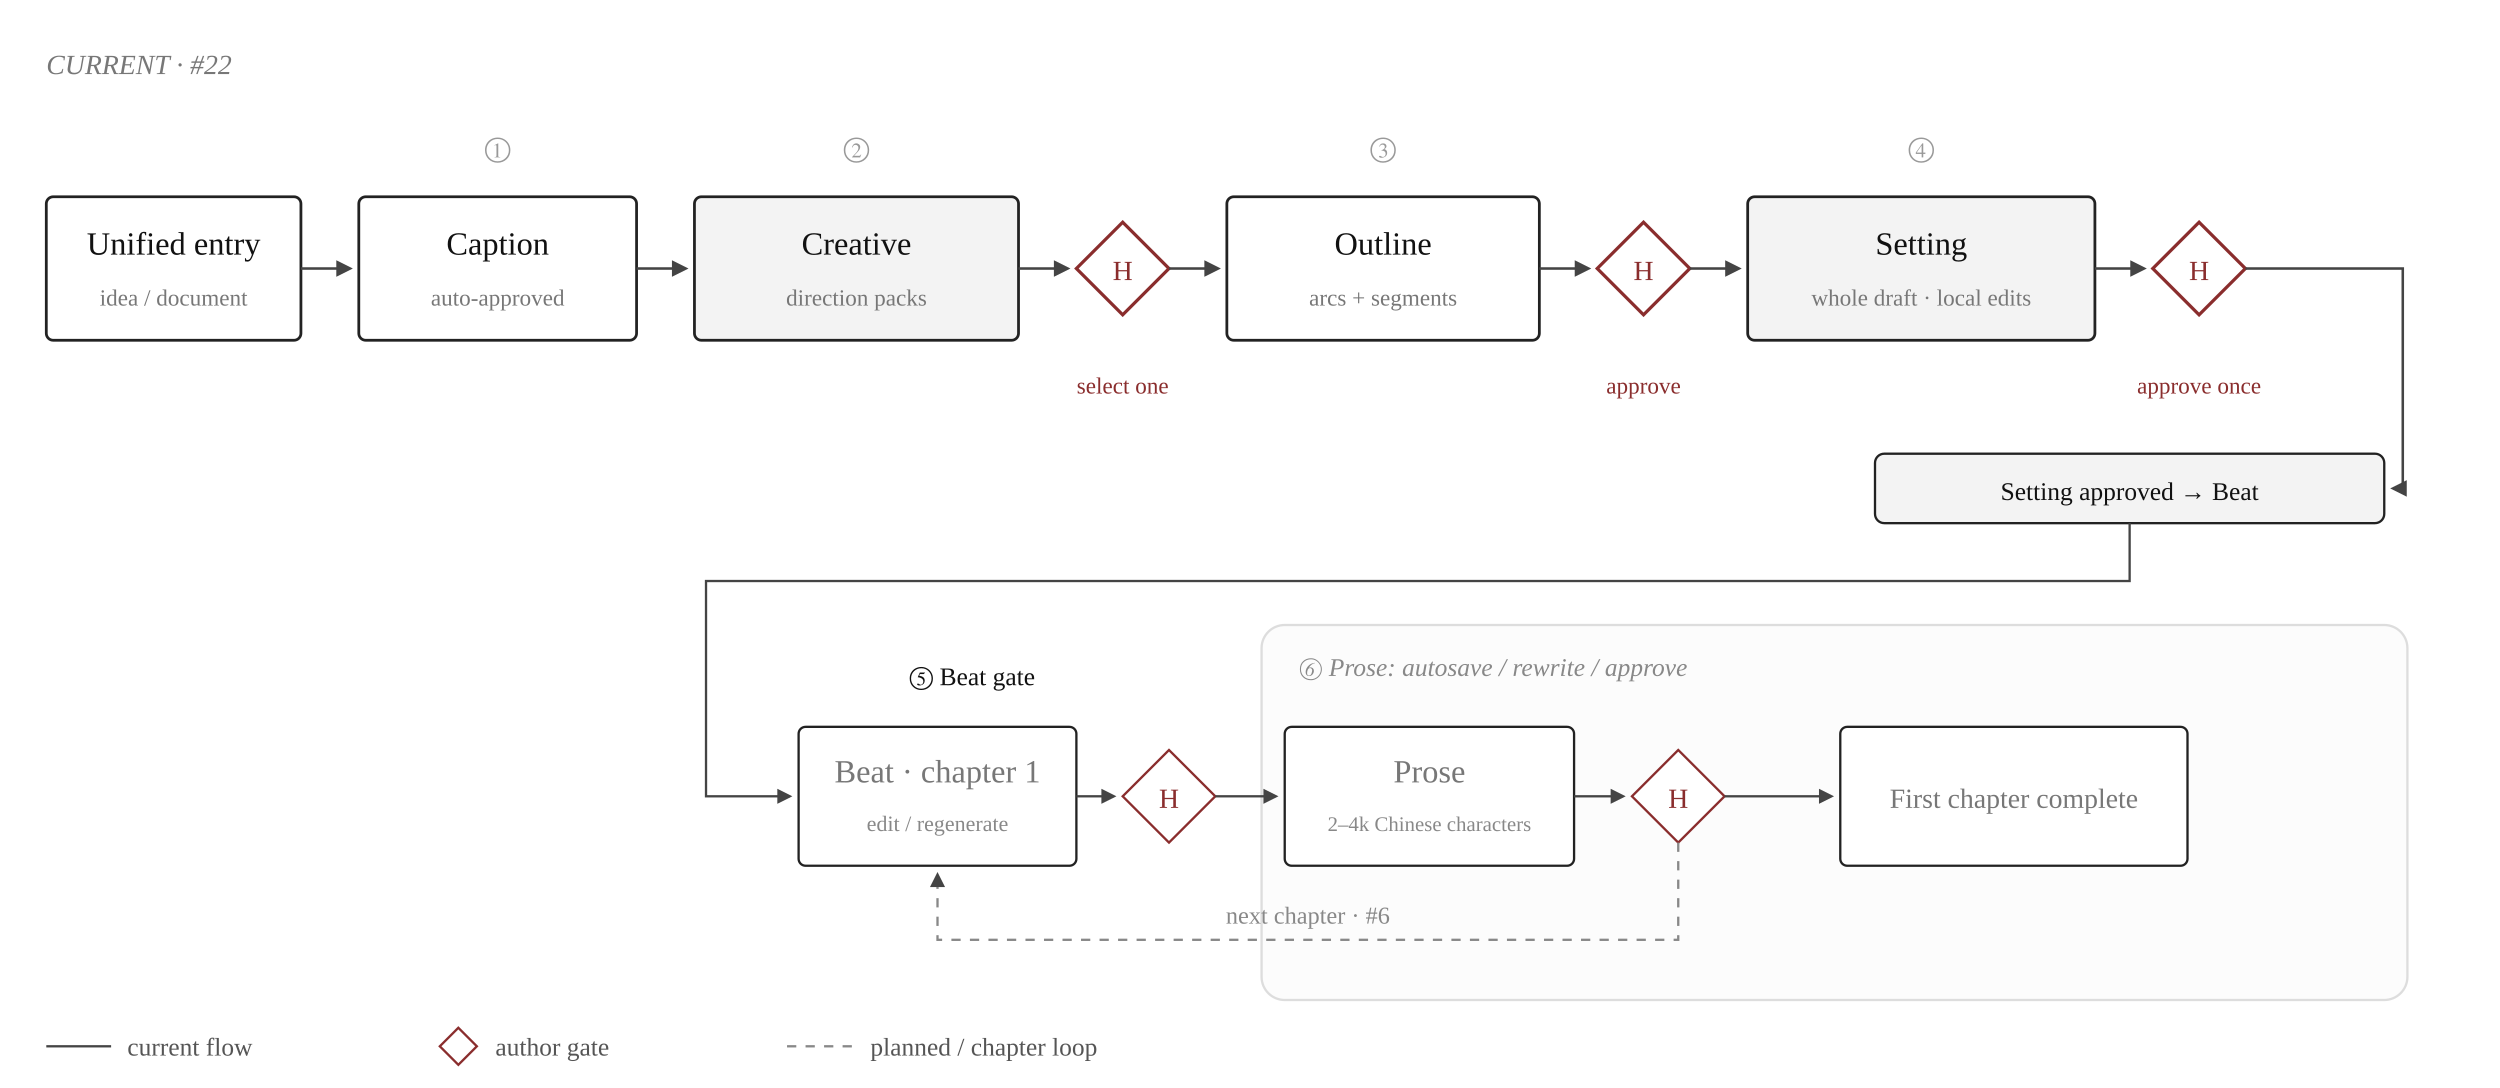
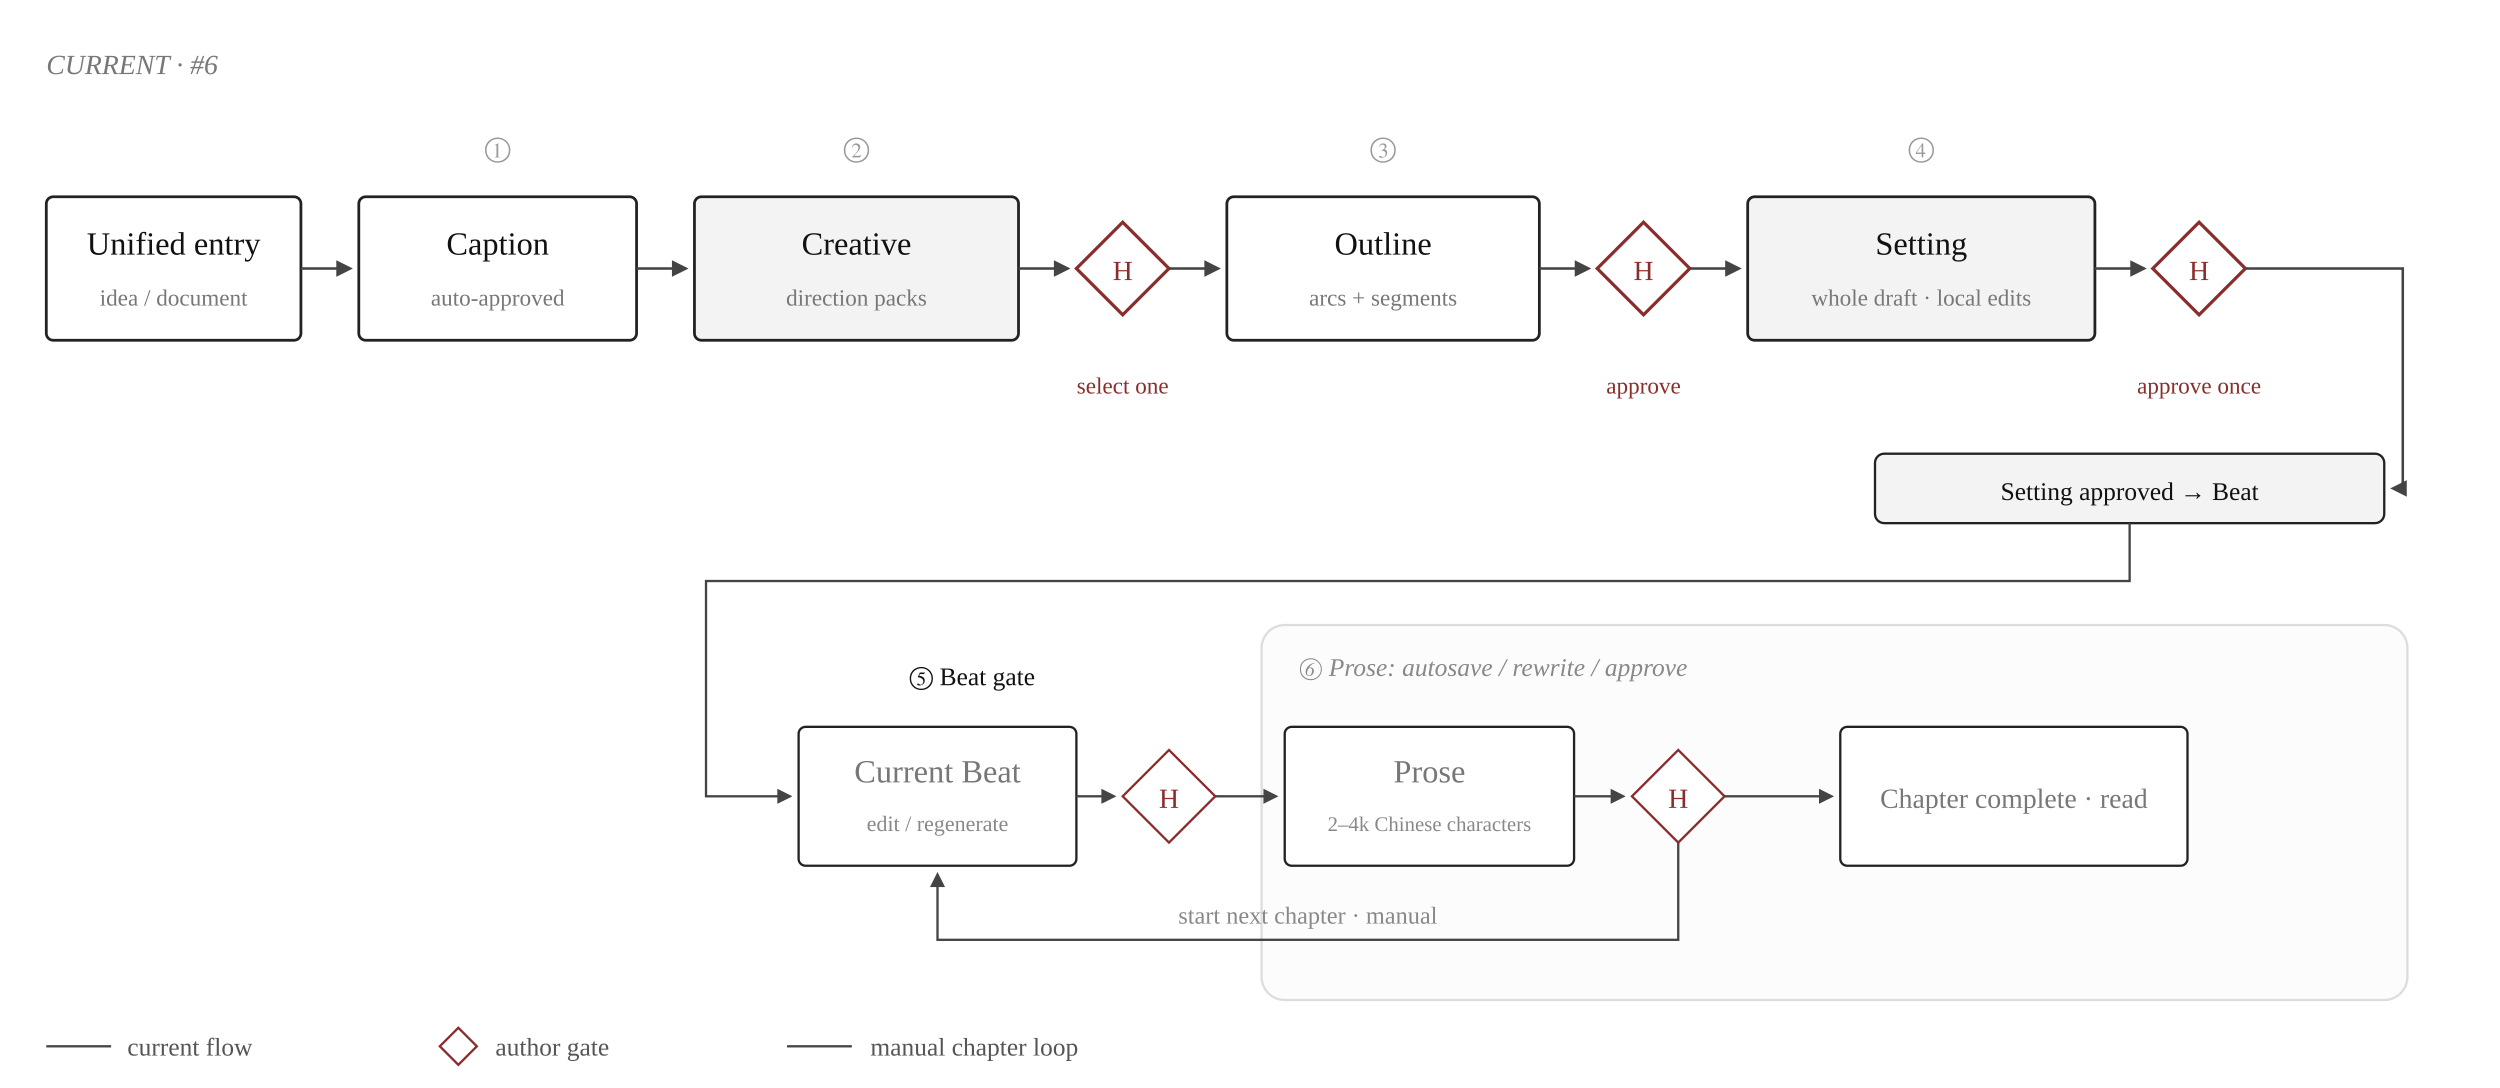
<svg xmlns="http://www.w3.org/2000/svg" width="1080" height="470" viewBox="0 0 1080 470" role="img" aria-labelledby="pipeline-title pipeline-desc" font-family="Georgia, 'Times New Roman', serif">
  <defs>
    <marker id="arrow" viewBox="0 0 10 10" refX="8" refY="5" markerWidth="6.5" markerHeight="6.5" orient="auto-start-reverse">
      <path d="M 0 0 L 10 5 L 0 10 z" fill="#444444" />
    </marker>
  </defs>
  <rect x="0" y="0" width="1080" height="470" fill="#ffffff" />
-   <text x="20" y="32" font-size="12" font-style="italic" fill="#777777">CURRENT · #22</text>
+   <text x="20" y="32" font-size="12" font-style="italic" fill="#777777">CURRENT · #6</text>
  <rect x="20" y="85" width="110" height="62" rx="3" fill="#ffffff" stroke="#222222" stroke-width="1.2" />
  <text x="75" y="110" text-anchor="middle" font-size="14" fill="#111111">Unified entry</text>
  <text x="75" y="132" text-anchor="middle" font-size="10" fill="#777777">idea / document</text>
  <text x="215" y="68" text-anchor="middle" font-size="12" fill="#999999">①</text>
  <rect x="155" y="85" width="120" height="62" rx="3" fill="#ffffff" stroke="#222222" stroke-width="1.2" />
  <text x="215" y="110" text-anchor="middle" font-size="14" fill="#111111">Caption</text>
  <text x="215" y="132" text-anchor="middle" font-size="10" fill="#777777">auto-approved</text>
  <text x="370" y="68" text-anchor="middle" font-size="12" fill="#999999">②</text>
  <rect x="300" y="85" width="140" height="62" rx="3" fill="#f3f3f3" stroke="#222222" stroke-width="1.2" />
  <text x="370" y="110" text-anchor="middle" font-size="14" fill="#111111">Creative</text>
  <text x="370" y="132" text-anchor="middle" font-size="10" fill="#777777">direction packs</text>
  <polygon points="485,96 505,116 485,136 465,116" fill="#ffffff" stroke="#8a2d2d" stroke-width="1.4" />
  <text x="485" y="121" text-anchor="middle" font-size="12" fill="#8a2d2d">H</text>
  <text x="485" y="170" text-anchor="middle" font-size="10" fill="#8a2d2d">select one</text>
  <text x="597.5" y="68" text-anchor="middle" font-size="12" fill="#999999">③</text>
  <rect x="530" y="85" width="135" height="62" rx="3" fill="#ffffff" stroke="#222222" stroke-width="1.2" />
  <text x="597.5" y="110" text-anchor="middle" font-size="14" fill="#111111">Outline</text>
  <text x="597.5" y="132" text-anchor="middle" font-size="10" fill="#777777">arcs + segments</text>
  <polygon points="710,96 730,116 710,136 690,116" fill="#ffffff" stroke="#8a2d2d" stroke-width="1.4" />
  <text x="710" y="121" text-anchor="middle" font-size="12" fill="#8a2d2d">H</text>
  <text x="710" y="170" text-anchor="middle" font-size="10" fill="#8a2d2d">approve</text>
  <text x="830" y="68" text-anchor="middle" font-size="12" fill="#999999">④</text>
  <rect x="755" y="85" width="150" height="62" rx="3" fill="#f3f3f3" stroke="#222222" stroke-width="1.2" />
  <text x="830" y="110" text-anchor="middle" font-size="14" fill="#111111">Setting</text>
  <text x="830" y="132" text-anchor="middle" font-size="10" fill="#777777">whole draft · local edits</text>
  <polygon points="950,96 970,116 950,136 930,116" fill="#ffffff" stroke="#8a2d2d" stroke-width="1.4" />
  <text x="950" y="121" text-anchor="middle" font-size="12" fill="#8a2d2d">H</text>
  <text x="950" y="170" text-anchor="middle" font-size="10" fill="#8a2d2d">approve once</text>
  <g stroke="#444444" stroke-width="1.1" marker-end="url(#arrow)">
    <line x1="130" y1="116" x2="151" y2="116" />
    <line x1="275" y1="116" x2="296" y2="116" />
    <line x1="440" y1="116" x2="461" y2="116" />
    <line x1="505" y1="116" x2="526" y2="116" />
    <line x1="665" y1="116" x2="686" y2="116" />
    <line x1="730" y1="116" x2="751" y2="116" />
    <line x1="905" y1="116" x2="926" y2="116" />
  </g>
  <path d="M 970 116 H 1038 V 211 H 1034" fill="none" stroke="#444444" stroke-width="1.1" marker-end="url(#arrow)" />
  <rect x="810" y="196" width="220" height="30" rx="4" fill="#f3f3f3" stroke="#222222" />
  <text x="920" y="216" text-anchor="middle" font-size="11" fill="#111111">Setting approved → Beat</text>
  <text x="420" y="296" text-anchor="middle" font-size="11" fill="#111111">⑤ Beat gate</text>
  <rect x="545" y="270" width="495" height="162" rx="10" fill="#fcfcfc" stroke="#dddddd" />
  <text x="561" y="292" font-size="11" font-style="italic" fill="#888888">⑥ Prose: autosave / rewrite / approve</text>
  <path d="M 920 226 V 251 H 305 V 344 H 341" fill="none" stroke="#444444" marker-end="url(#arrow)" />
  <rect x="345" y="314" width="120" height="60" rx="3" fill="#ffffff" stroke="#222222" />
-   <text x="405" y="338" text-anchor="middle" font-size="14" fill="#777777">Beat · chapter 1</text>
+   <text x="405" y="338" text-anchor="middle" font-size="14" fill="#777777">Current Beat</text>
  <text x="405" y="359" text-anchor="middle" font-size="9.5" fill="#888888">edit / regenerate</text>
  <polygon points="505,324 525,344 505,364 485,344" fill="#ffffff" stroke="#8a2d2d" />
  <text x="505" y="349" text-anchor="middle" font-size="12" fill="#8a2d2d">H</text>
  <rect x="555" y="314" width="125" height="60" rx="3" fill="#ffffff" stroke="#222222" />
  <text x="617.5" y="338" text-anchor="middle" font-size="14" fill="#777777">Prose</text>
  <text x="617.5" y="359" text-anchor="middle" font-size="9" fill="#888888">2–4k Chinese characters</text>
  <polygon points="725,324 745,344 725,364 705,344" fill="#ffffff" stroke="#8a2d2d" />
  <text x="725" y="349" text-anchor="middle" font-size="12" fill="#8a2d2d">H</text>
  <rect x="795" y="314" width="150" height="60" rx="3" fill="#ffffff" stroke="#222222" />
-   <text x="870" y="349" text-anchor="middle" font-size="12" fill="#777777">First chapter complete</text>
+   <text x="870" y="349" text-anchor="middle" font-size="12" fill="#777777">Chapter complete · read</text>
  <g stroke="#888888" stroke-width="1" stroke-dasharray="4 4" marker-end="url(#arrow)">
    <line x1="465" y1="344" x2="481" y2="344" stroke="#444444" stroke-dasharray="none" />
    <line x1="525" y1="344" x2="551" y2="344" stroke="#444444" stroke-dasharray="none" />
    <line x1="680" y1="344" x2="701" y2="344" stroke="#444444" stroke-dasharray="none" />
    <line x1="745" y1="344" x2="791" y2="344" stroke="#444444" stroke-dasharray="none" />
-     <path d="M 725 364 V 406 H 405 V 378" fill="none" />
+     <path d="M 725 364 V 406 H 405 V 378" fill="none" stroke="#444444" stroke-dasharray="none" />
  </g>
-   <text x="565" y="399" text-anchor="middle" font-size="10.5" fill="#888888">next chapter · #6</text>
+   <text x="565" y="399" text-anchor="middle" font-size="10.5" fill="#888888">start next chapter · manual</text>
  <line x1="20" y1="452" x2="48" y2="452" stroke="#444444" />
  <text x="55" y="456" font-size="11" fill="#555555">current flow</text>
  <polygon points="198,444 206,452 198,460 190,452" fill="#ffffff" stroke="#8a2d2d" />
  <text x="214" y="456" font-size="11" fill="#555555">author gate</text>
-   <line x1="340" y1="452" x2="368" y2="452" stroke="#888888" stroke-dasharray="4 4" />
-   <text x="376" y="456" font-size="11" fill="#555555">planned / chapter loop</text>
+   <line x1="340" y1="452" x2="368" y2="452" stroke="#444444" />
+   <text x="376" y="456" font-size="11" fill="#555555">manual chapter loop</text>
</svg>
